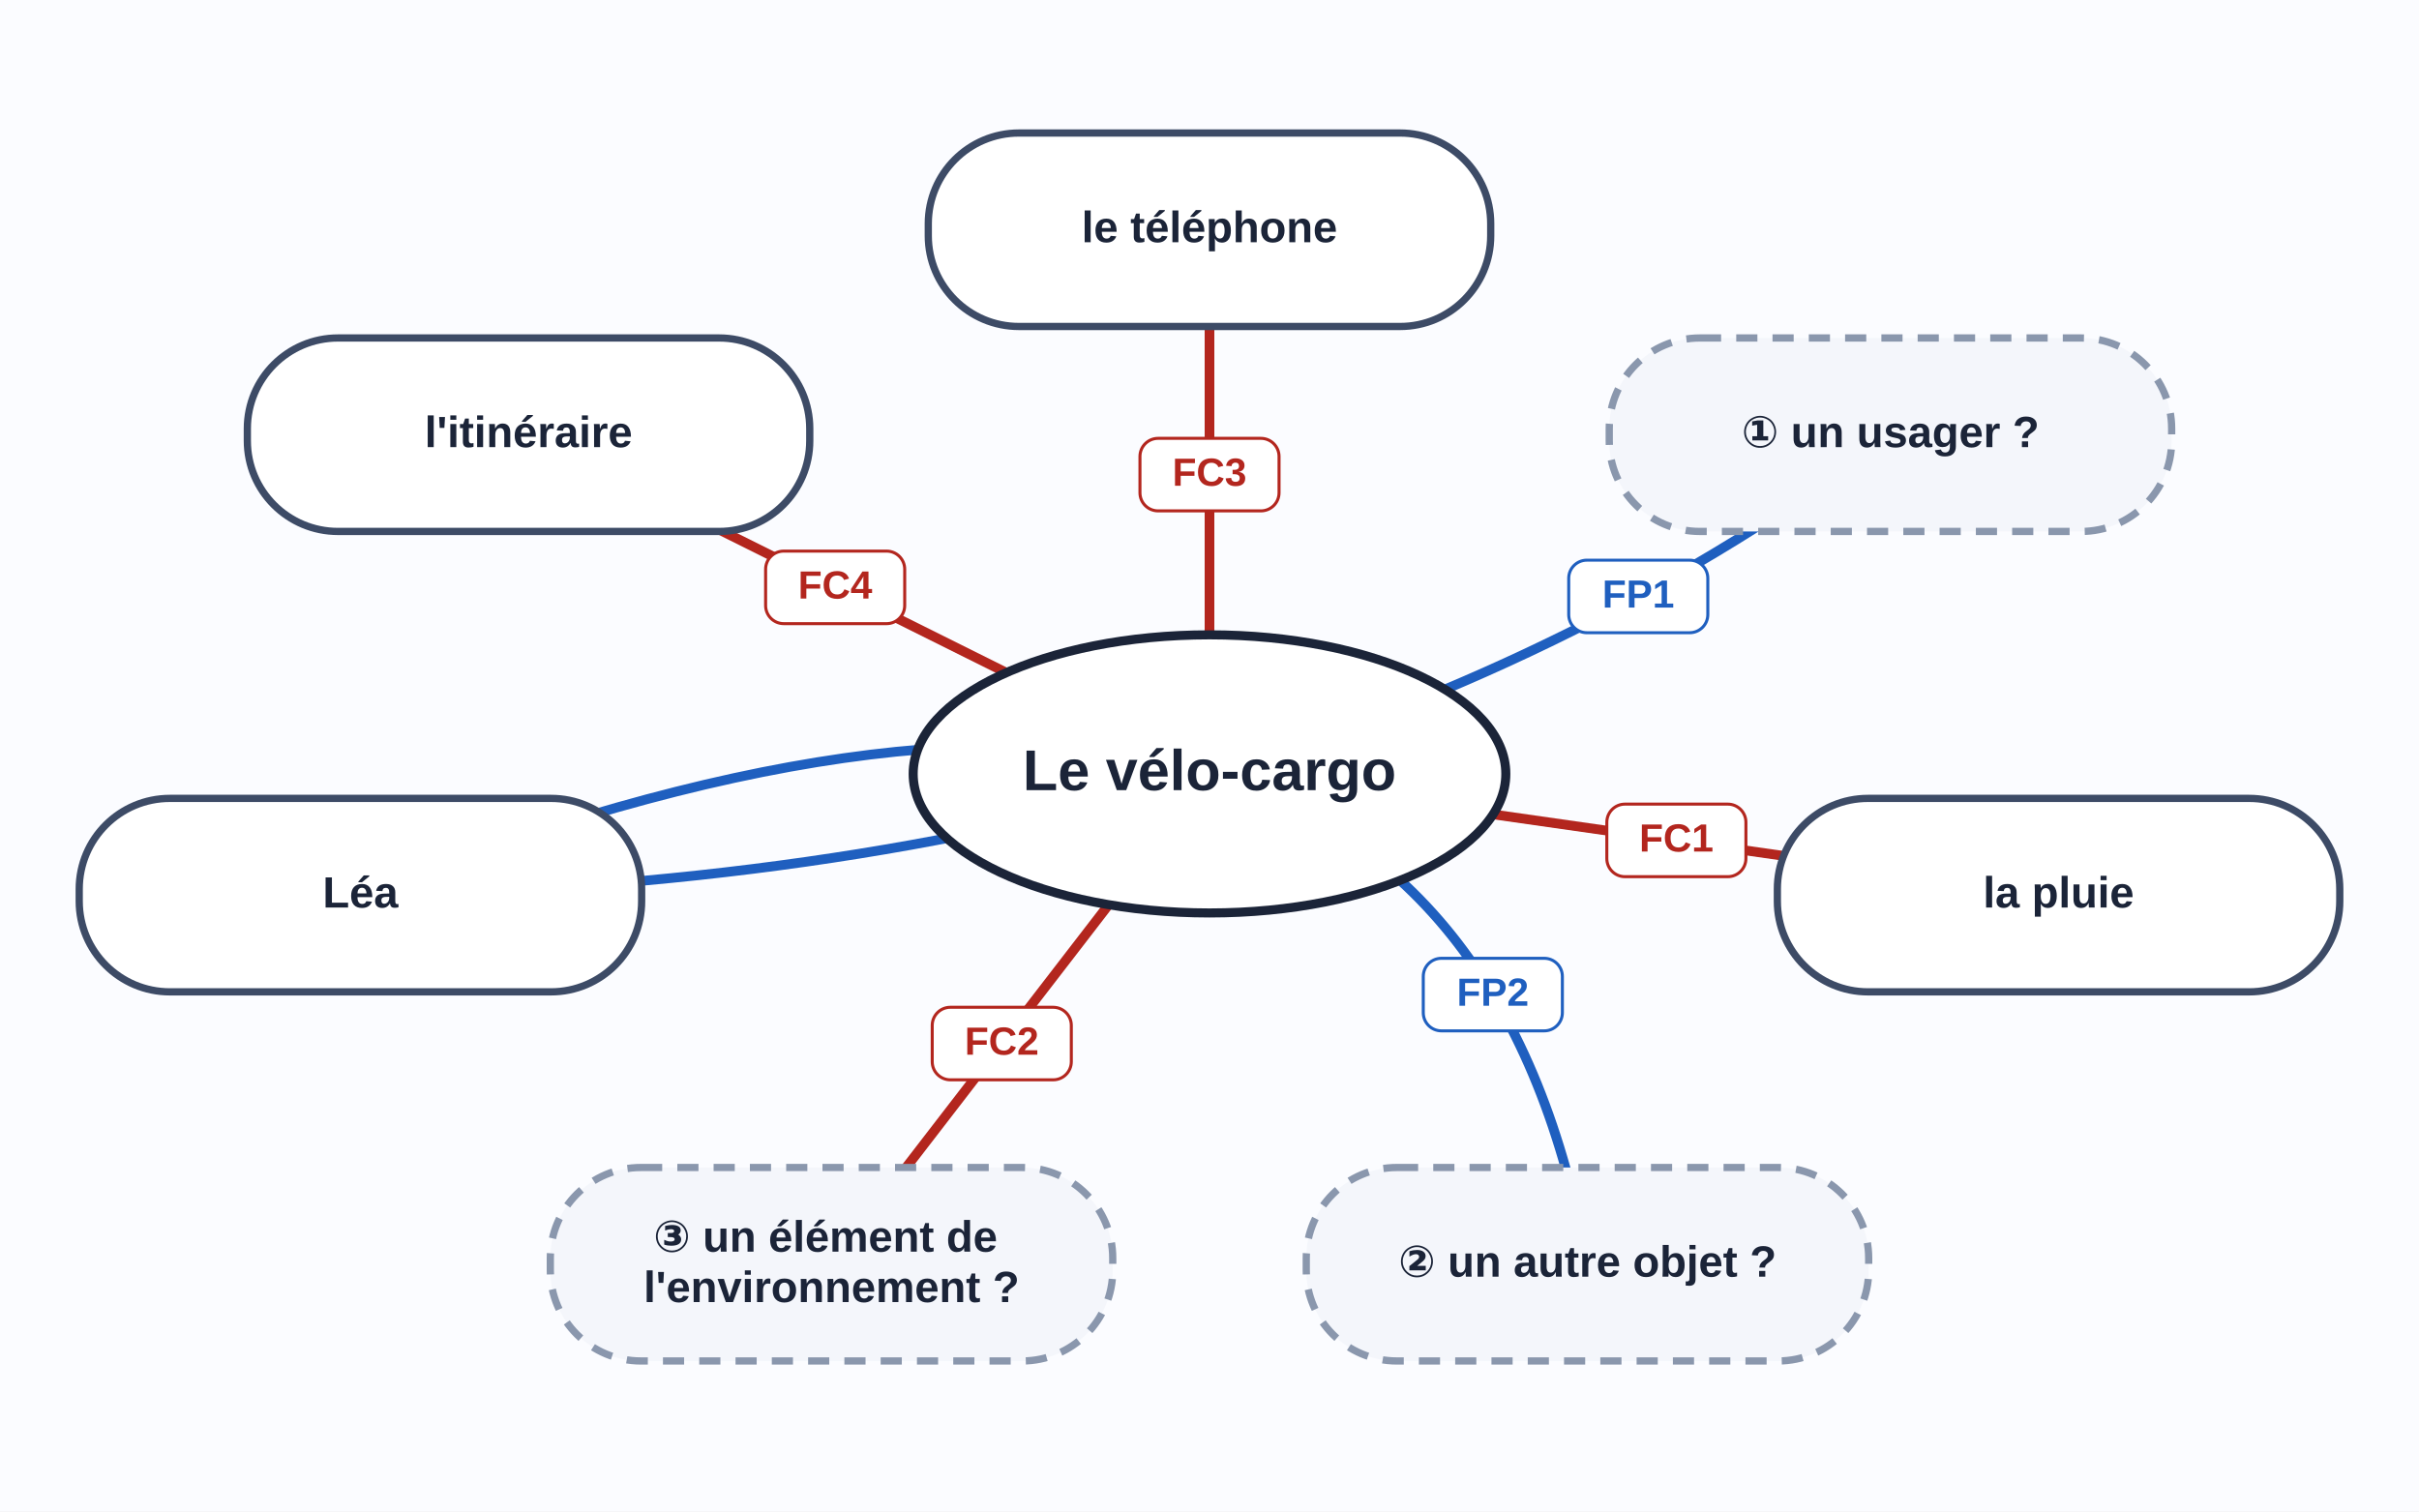
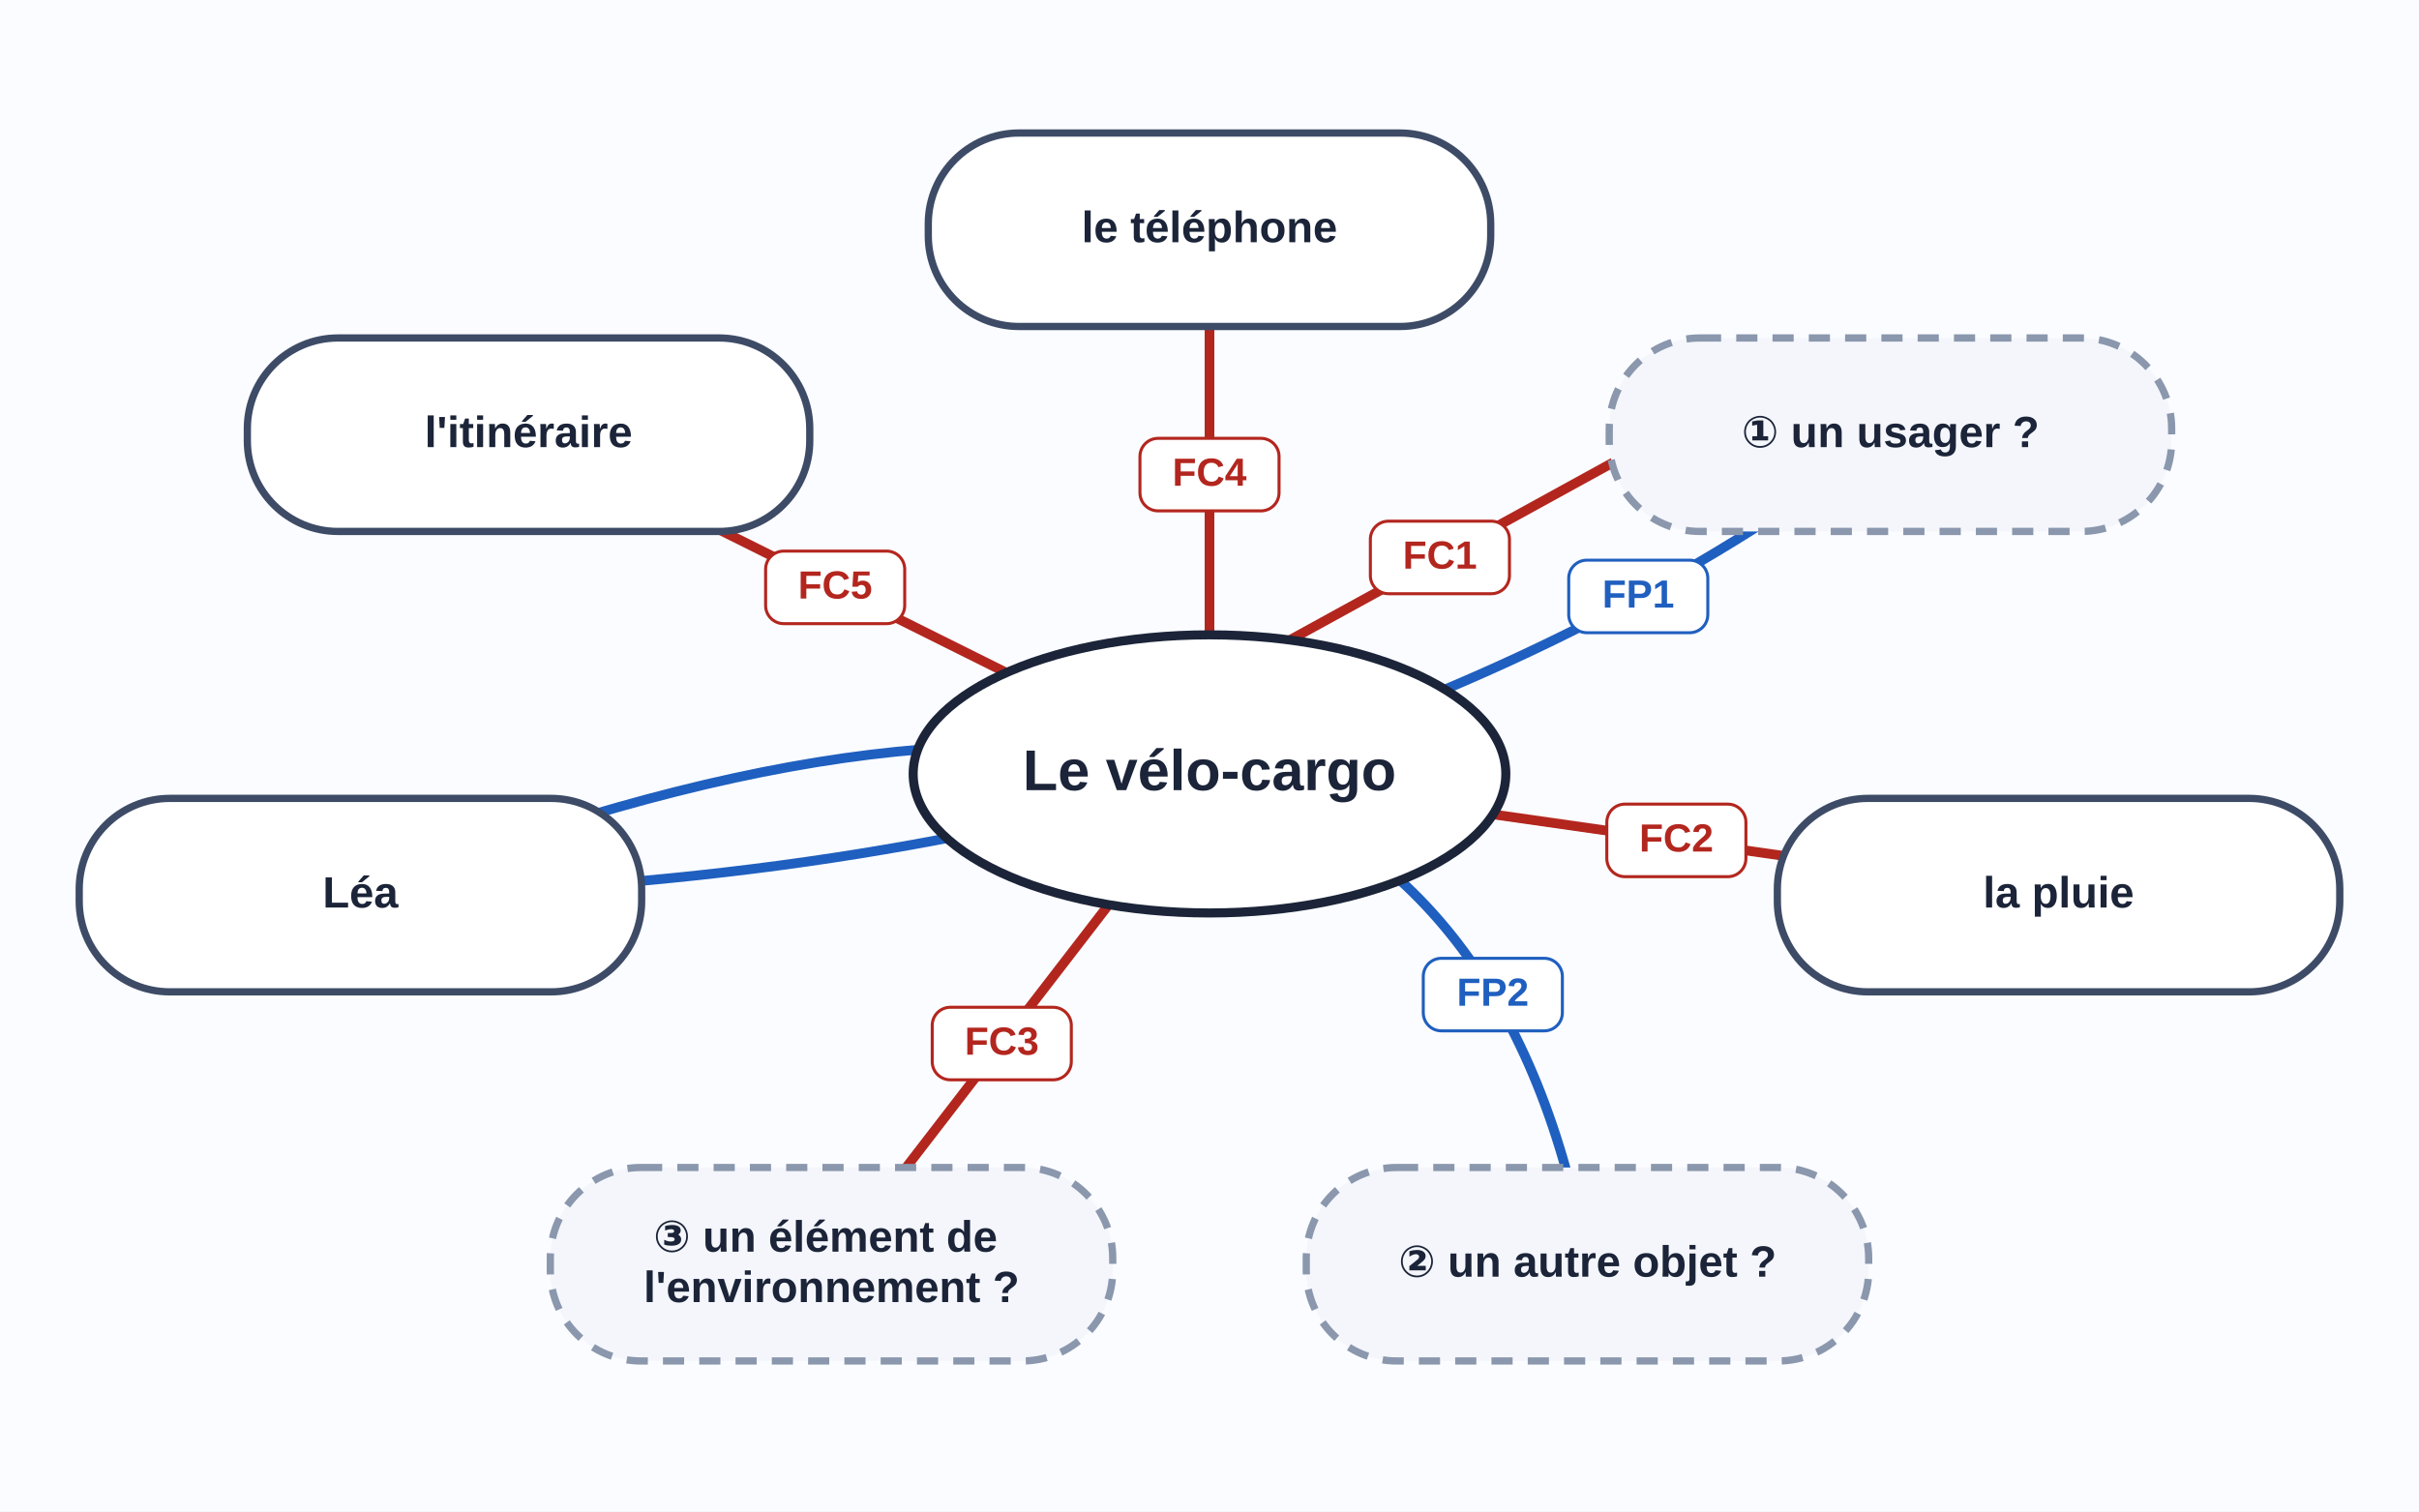
<svg xmlns="http://www.w3.org/2000/svg" viewBox="0 0 800 500" width="800" height="500" class="schema" id="pv-pieuvre" role="img" aria-labelledby="pv-pieuvre-t pv-pieuvre-d" font-family="'Segoe UI',system-ui,Arial,sans-serif">
  <rect x="0" y="0" width="800" height="500" fill="#fbfcff" />
  <defs>
    <marker id="pv-pieuvre-pt" viewBox="0 0 12 10" refX="11" refY="5" markerWidth="12" markerHeight="10" markerUnits="userSpaceOnUse" orient="auto-start-reverse">
      <path d="M0,0 L12,5 L0,10 z" fill="#1b2438" />
    </marker>
  </defs>
+   <line x1="597.5" y1="117.8" x2="388.4" y2="232.7" stroke="#b3261e" stroke-width="3.2" />
  <line x1="680.8" y1="296.1" x2="400.0" y2="256.0" stroke="#b3261e" stroke-width="3.2" />
  <line x1="275.0" y1="418.2" x2="400.0" y2="256.0" stroke="#b3261e" stroke-width="3.2" />
  <line x1="400.0" y1="76.0" x2="400.0" y2="256.0" stroke="#b3261e" stroke-width="3.2" />
  <line x1="174.8" y1="143.8" x2="400.0" y2="256.0" stroke="#b3261e" stroke-width="3.2" />
  <path d="M119.2,296.1 Q427.8,292.1 625.2,143.8" fill="none" stroke="#1f5fbf" stroke-width="3.2" />
  <path d="M119.2,296.1 Q477.9,154.9 525.0,418.2" fill="none" stroke="#1f5fbf" stroke-width="3.2" />
  <ellipse cx="400.0" cy="256.0" rx="98" ry="46" fill="#ffffff" stroke="#1b2438" stroke-width="3" />
  <text x="400.0" y="256.0" font-size="19" fill="#1b2438" text-anchor="middle" dominant-baseline="middle" font-weight="700">
    <tspan x="400.0" dy="-0.00em">Le vélo-cargo</tspan>
  </text>
  <rect x="307.0" y="44.0" width="186" height="64" rx="30" fill="#ffffff" stroke="#3d4b66" stroke-width="2.4" />
  <text x="400.0" y="76.0" font-size="14.5" fill="#1b2438" text-anchor="middle" dominant-baseline="middle" font-weight="700">
    <tspan x="400.0" dy="-0.00em">le téléphone</tspan>
  </text>
  <rect x="532.2" y="111.8" width="186" height="64" rx="30" fill="#f4f6fb" stroke="#8a97ad" stroke-width="2.4" stroke-dasharray="7 5" />
  <text x="625.2" y="143.8" font-size="14.5" fill="#1b2438" text-anchor="middle" dominant-baseline="middle" font-weight="700" id="pv-b1" data-car="19" data-lignes="2" data-vide="① un usager ?" data-interligne="1.15" data-prefixe="①">
    <tspan x="625.2" dy="-0.00em">① un usager ?</tspan>
  </text>
  <rect x="587.8" y="264.1" width="186" height="64" rx="30" fill="#ffffff" stroke="#3d4b66" stroke-width="2.4" />
  <text x="680.8" y="296.1" font-size="14.5" fill="#1b2438" text-anchor="middle" dominant-baseline="middle" font-weight="700">
    <tspan x="680.8" dy="-0.00em">la pluie</tspan>
  </text>
  <rect x="432.0" y="386.2" width="186" height="64" rx="30" fill="#f4f6fb" stroke="#8a97ad" stroke-width="2.4" stroke-dasharray="7 5" />
  <text x="525.0" y="418.2" font-size="14.5" fill="#1b2438" text-anchor="middle" dominant-baseline="middle" font-weight="700" id="pv-b2" data-car="19" data-lignes="2" data-vide="② un autre objet ?" data-interligne="1.15" data-prefixe="②">
    <tspan x="525.0" dy="-0.00em">② un autre objet ?</tspan>
  </text>
  <rect x="182.0" y="386.2" width="186" height="64" rx="30" fill="#f4f6fb" stroke="#8a97ad" stroke-width="2.4" stroke-dasharray="7 5" />
  <text x="275.0" y="418.2" font-size="14.5" fill="#1b2438" text-anchor="middle" dominant-baseline="middle" font-weight="700" id="pv-b3" data-car="19" data-lignes="2" data-vide="③ un élément de l'environnement ?" data-interligne="1.15" data-prefixe="③">
    <tspan x="275.0" dy="-0.57em">③ un élément de</tspan>
    <tspan x="275.0" dy="1.15em">l'environnement ?</tspan>
  </text>
  <rect x="26.2" y="264.1" width="186" height="64" rx="30" fill="#ffffff" stroke="#3d4b66" stroke-width="2.4" />
  <text x="119.2" y="296.1" font-size="14.5" fill="#1b2438" text-anchor="middle" dominant-baseline="middle" font-weight="700">
    <tspan x="119.2" dy="-0.00em">Léa</tspan>
  </text>
  <rect x="81.8" y="111.8" width="186" height="64" rx="30" fill="#ffffff" stroke="#3d4b66" stroke-width="2.4" />
  <text x="174.8" y="143.8" font-size="14.5" fill="#1b2438" text-anchor="middle" dominant-baseline="middle" font-weight="700">
    <tspan x="174.8" dy="-0.00em">l'itinéraire</tspan>
  </text>
+   <rect x="453.2" y="172.4" width="46" height="24" rx="6" fill="#ffffff" stroke="#b3261e" />
+   <text x="476.2" y="184.4" font-size="13" fill="#b3261e" text-anchor="middle" dominant-baseline="middle" font-weight="700">
+     <tspan x="476.2" dy="-0.00em">FC1</tspan>
+   </text>
  <rect x="531.4" y="266.0" width="46" height="24" rx="6" fill="#ffffff" stroke="#b3261e" />
  <text x="554.4" y="278.0" font-size="13" fill="#b3261e" text-anchor="middle" dominant-baseline="middle" font-weight="700">
-     <tspan x="554.4" dy="-0.00em">FC1</tspan>
+     <tspan x="554.4" dy="-0.00em">FC2</tspan>
  </text>
  <rect x="308.3" y="333.2" width="46" height="24" rx="6" fill="#ffffff" stroke="#b3261e" />
  <text x="331.3" y="345.2" font-size="13" fill="#b3261e" text-anchor="middle" dominant-baseline="middle" font-weight="700">
-     <tspan x="331.3" dy="-0.00em">FC2</tspan>
+     <tspan x="331.3" dy="-0.00em">FC3</tspan>
  </text>
  <rect x="377.0" y="145.0" width="46" height="24" rx="6" fill="#ffffff" stroke="#b3261e" />
  <text x="400.0" y="157.0" font-size="13" fill="#b3261e" text-anchor="middle" dominant-baseline="middle" font-weight="700">
-     <tspan x="400.0" dy="-0.00em">FC3</tspan>
+     <tspan x="400.0" dy="-0.00em">FC4</tspan>
  </text>
  <rect x="253.2" y="182.3" width="46" height="24" rx="6" fill="#ffffff" stroke="#b3261e" />
  <text x="276.2" y="194.3" font-size="13" fill="#b3261e" text-anchor="middle" dominant-baseline="middle" font-weight="700">
-     <tspan x="276.2" dy="-0.00em">FC4</tspan>
+     <tspan x="276.2" dy="-0.00em">FC5</tspan>
  </text>
  <rect x="518.8" y="185.3" width="46" height="24" rx="6" fill="#ffffff" stroke="#1f5fbf" />
  <text x="541.8" y="197.3" font-size="13" fill="#1f5fbf" text-anchor="middle" dominant-baseline="middle" font-weight="700">
    <tspan x="541.8" dy="-0.00em">FP1</tspan>
  </text>
  <rect x="470.7" y="317.0" width="46" height="24" rx="6" fill="#ffffff" stroke="#1f5fbf" />
  <text x="493.7" y="329.0" font-size="13" fill="#1f5fbf" text-anchor="middle" dominant-baseline="middle" font-weight="700">
    <tspan x="493.7" dy="-0.00em">FP2</tspan>
  </text>
</svg>
